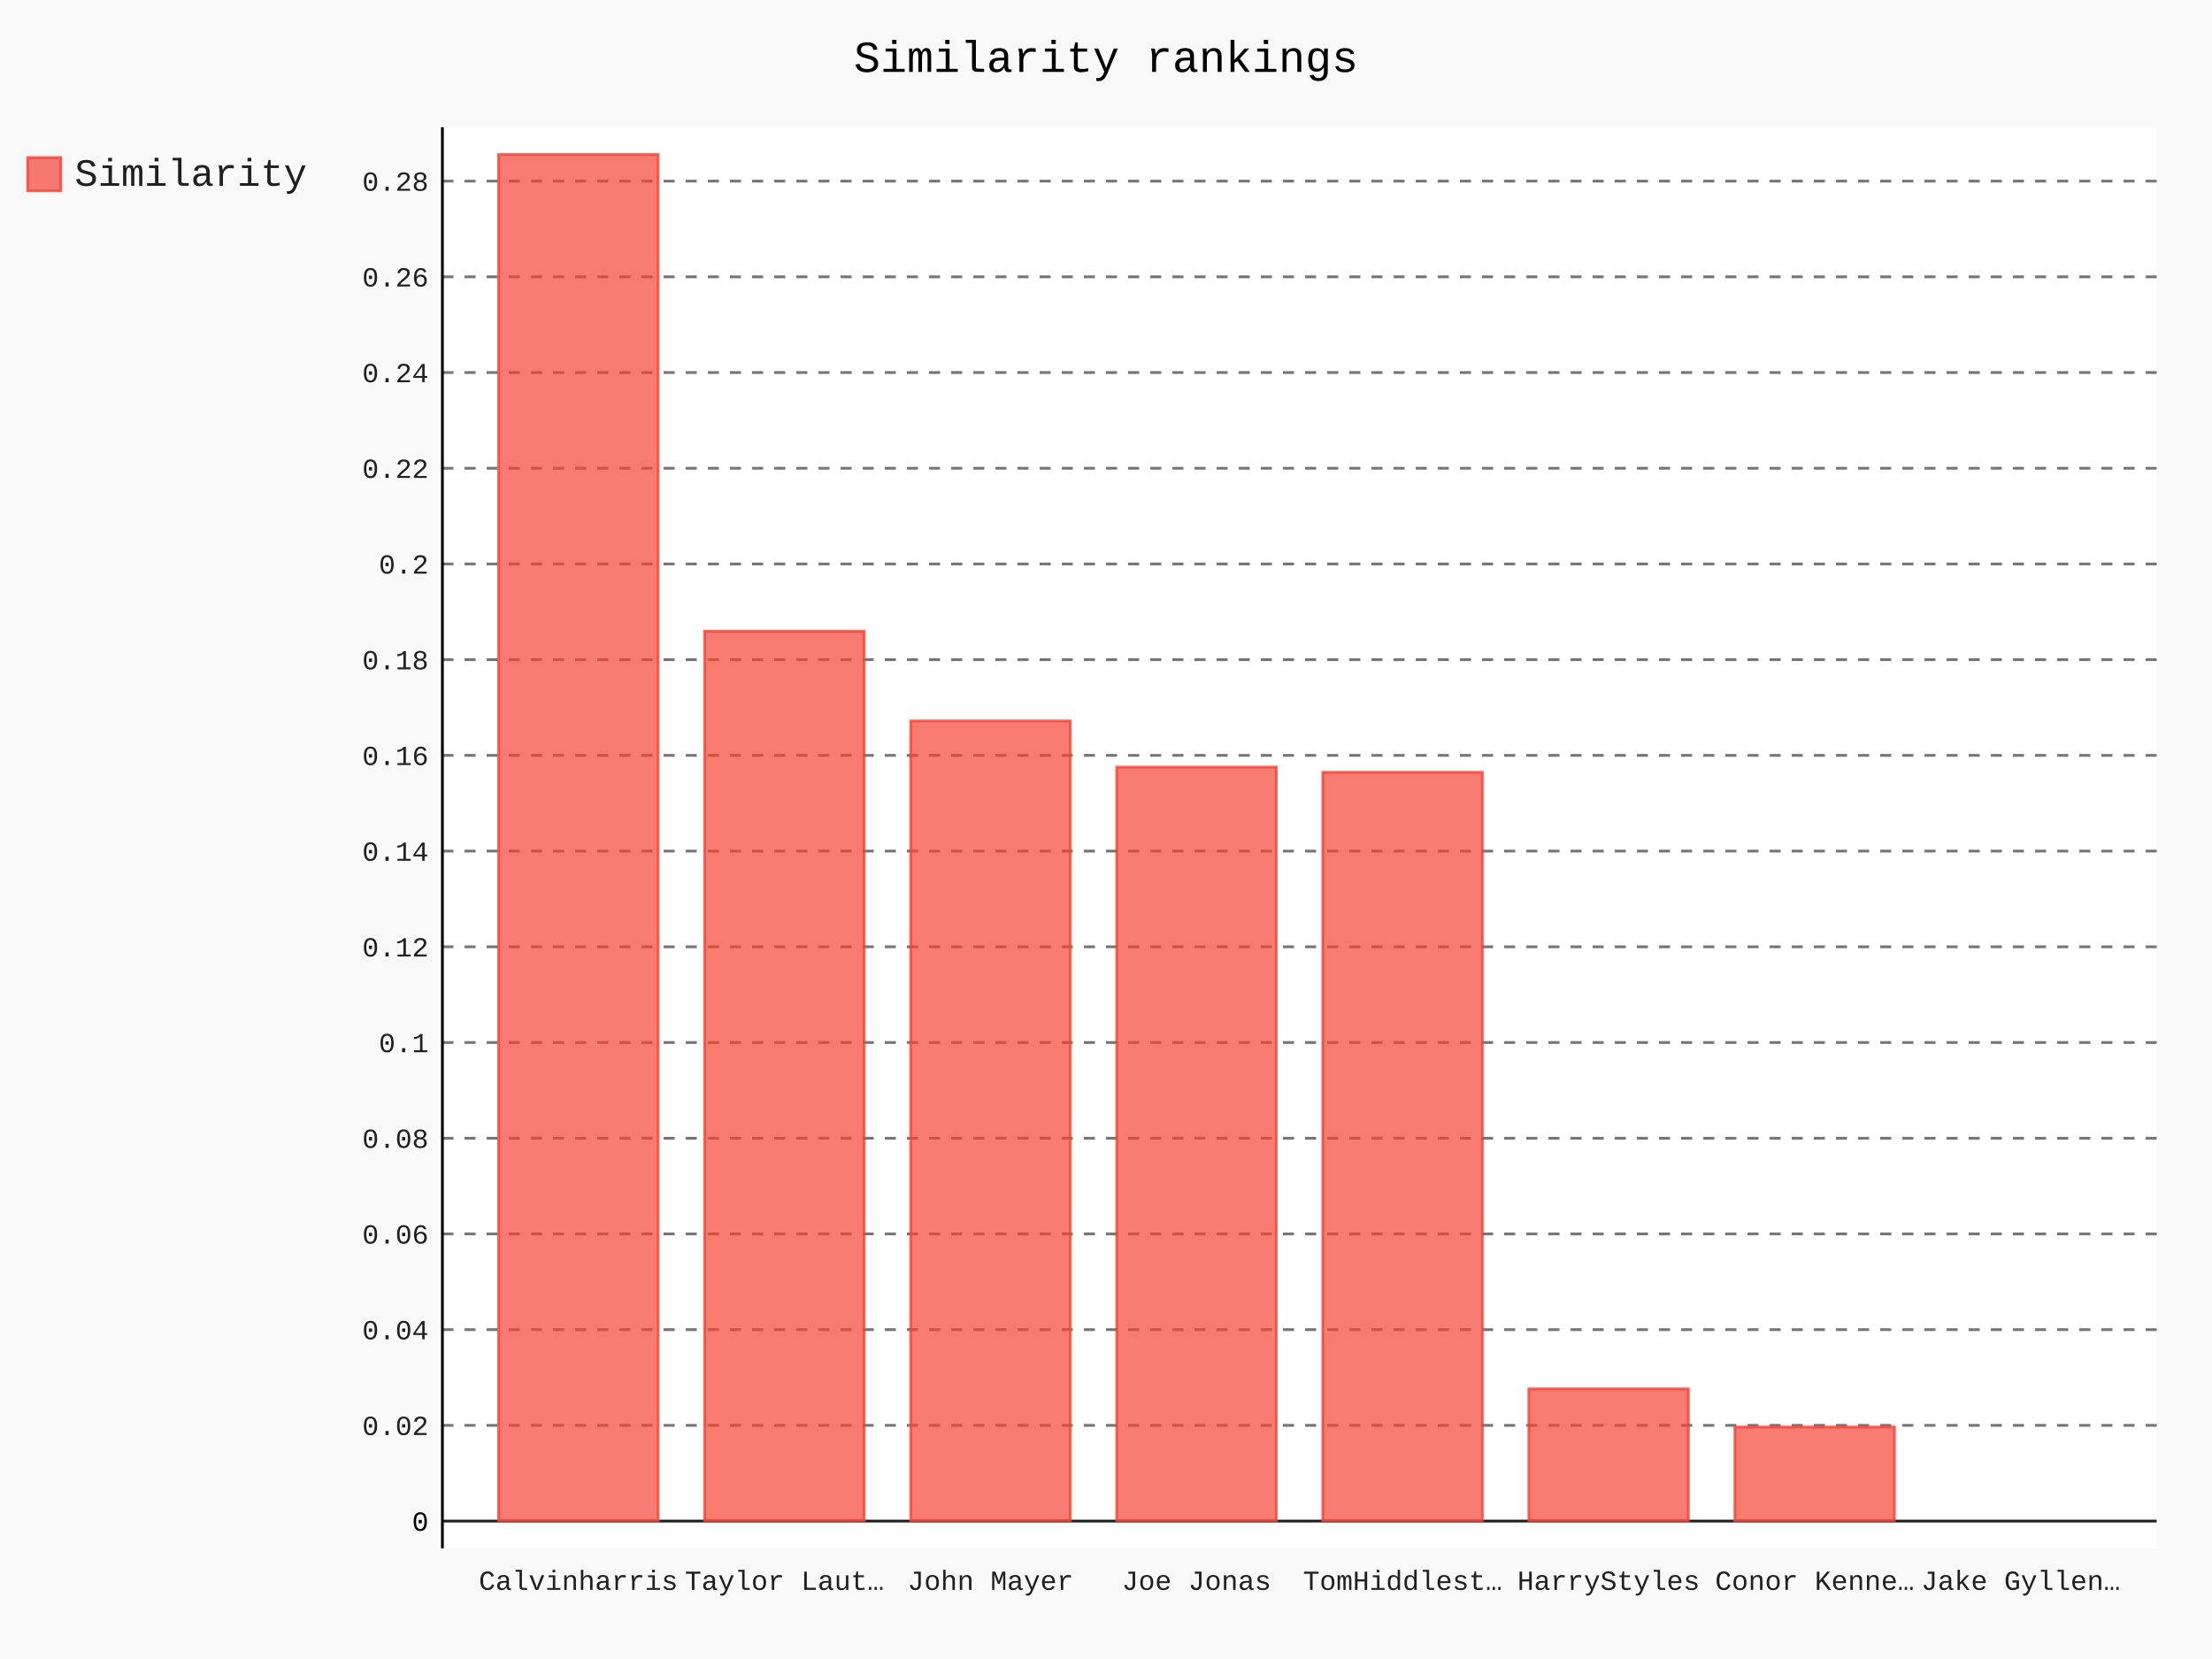
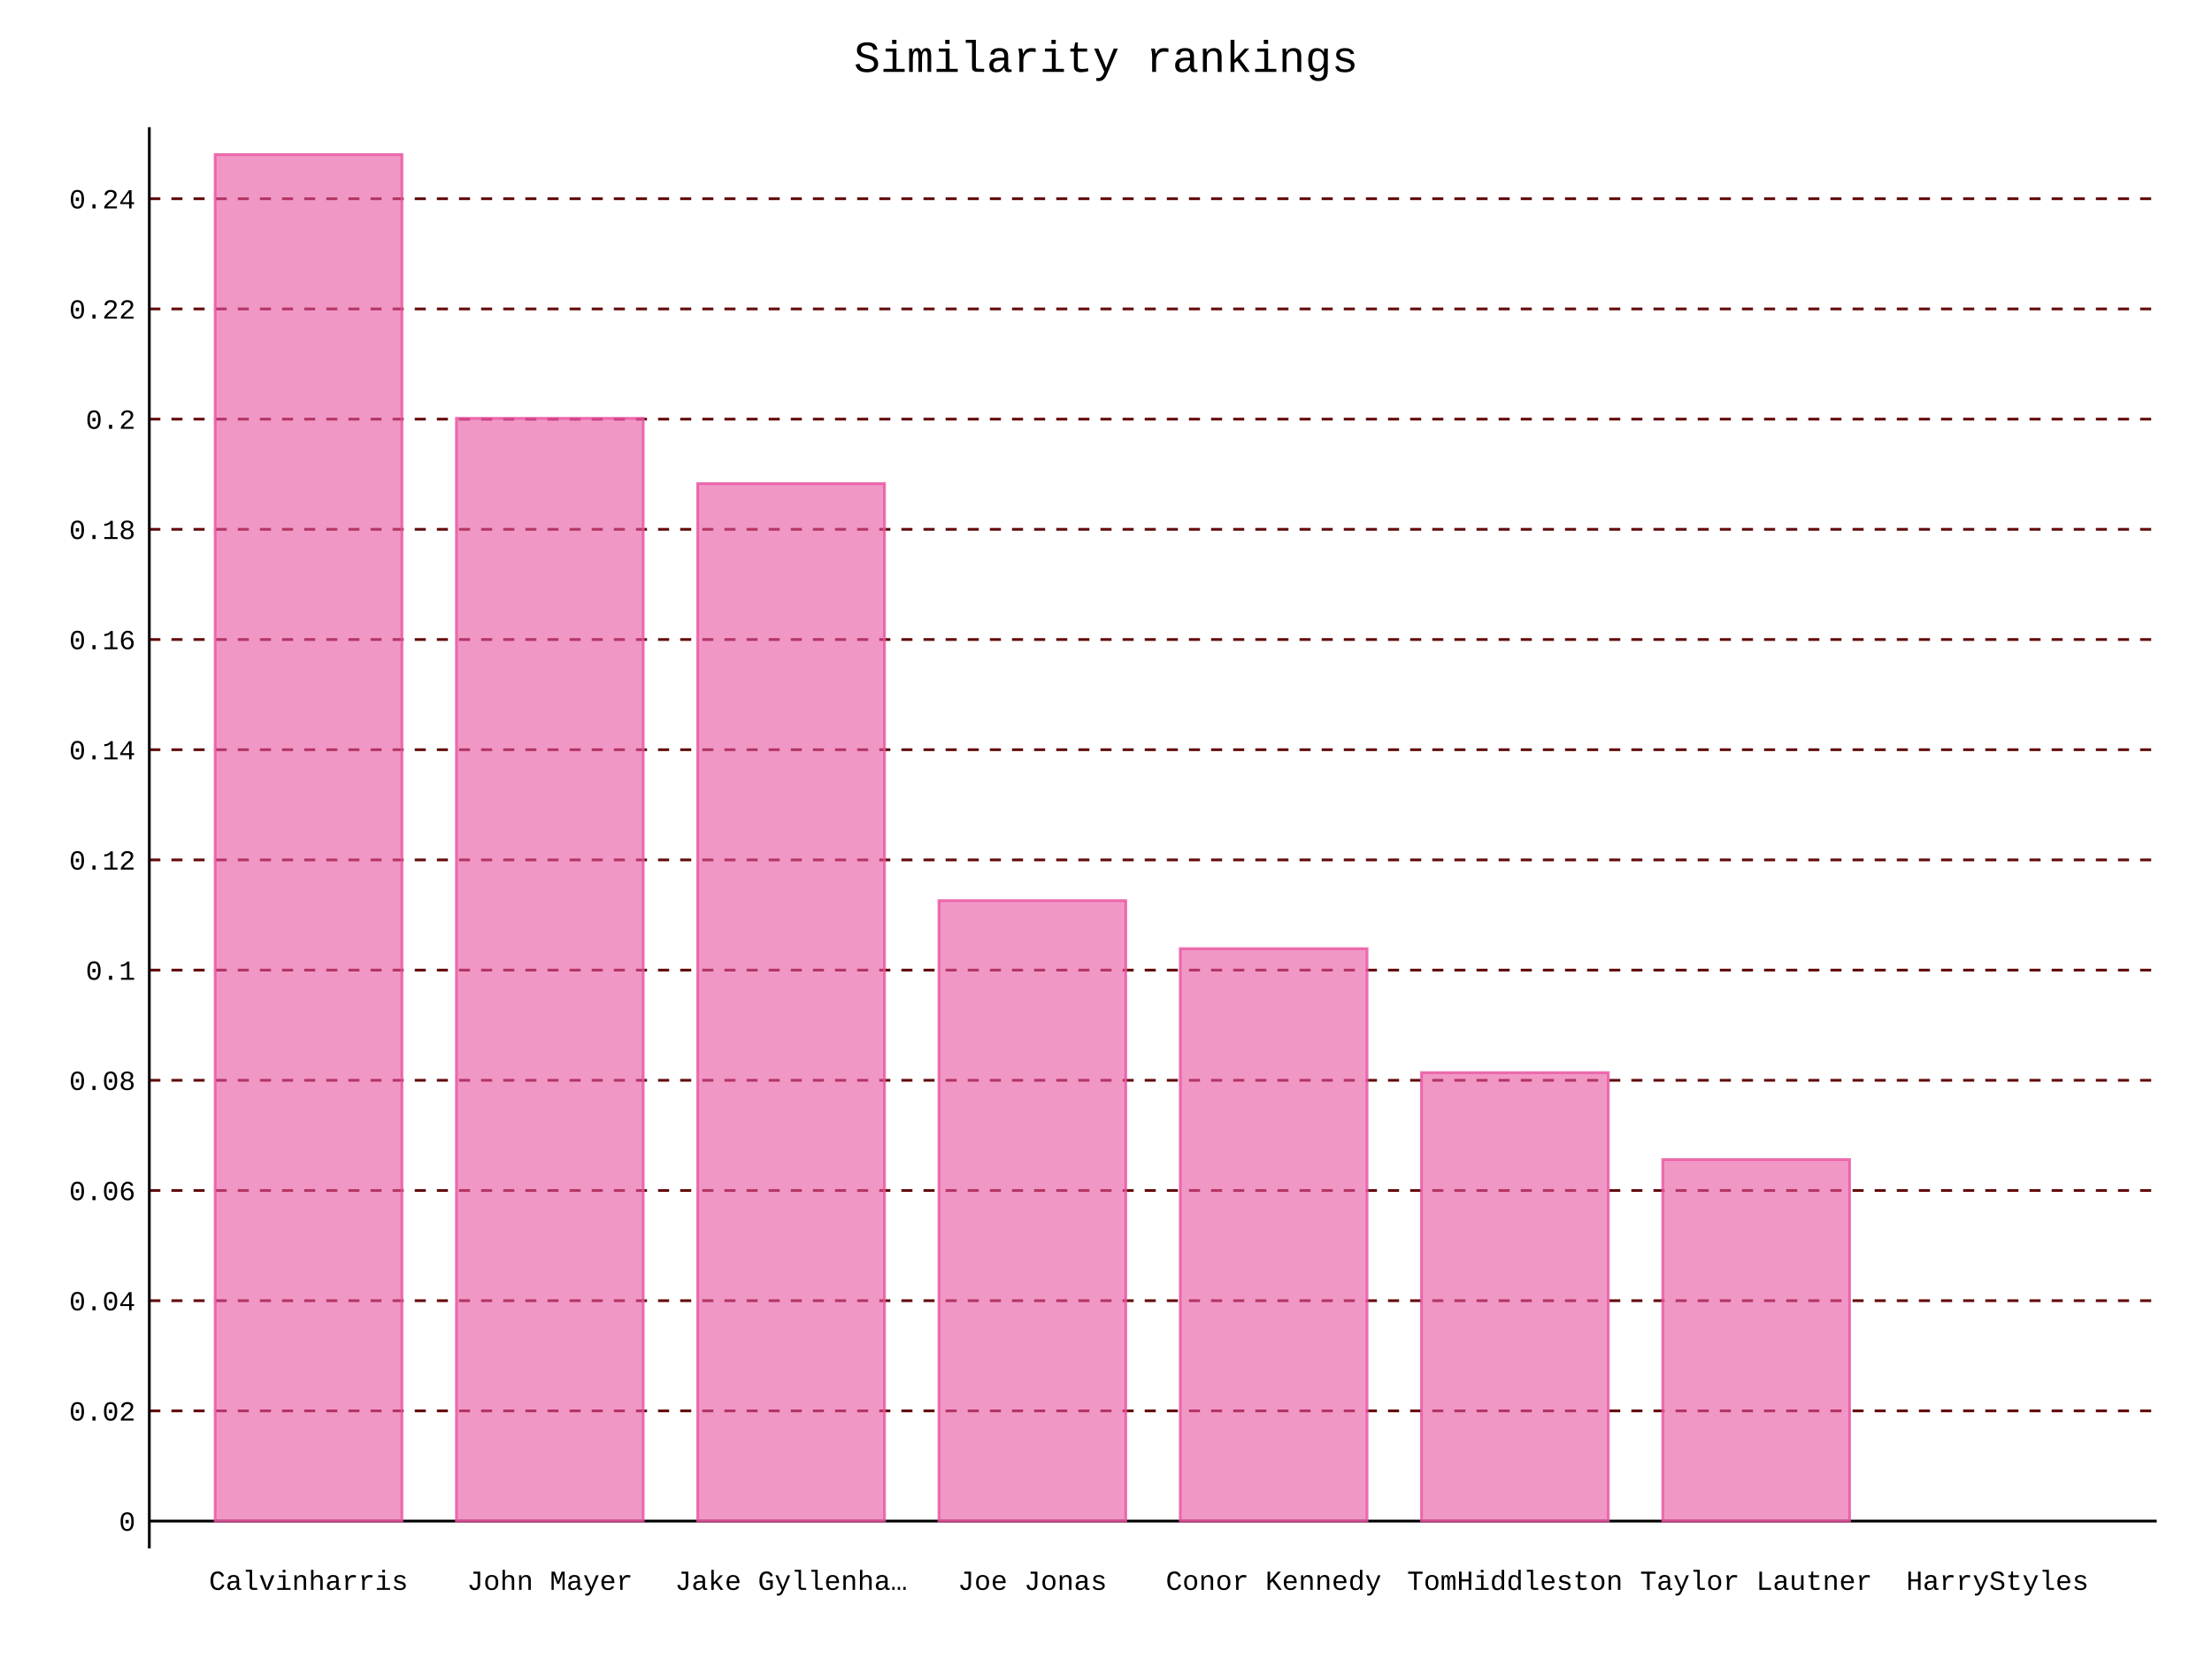
- <svg xmlns="http://www.w3.org/2000/svg" class="pygal-chart" id="chart-4c4745e4-f346-4cac-b92e-a3147e250412" viewBox="0 0 800 600">
+ <svg xmlns="http://www.w3.org/2000/svg" class="pygal-chart" id="chart-2807eb09-9871-4515-9097-743f9240a7e0" viewBox="0 0 800 600">
  <defs>
-     <style type="text/css">#chart-4c4745e4-f346-4cac-b92e-a3147e250412{-webkit-user-select:none;-webkit-font-smoothing:antialiased;font-family:Consolas,"Liberation Mono",Menlo,Courier,monospace}#chart-4c4745e4-f346-4cac-b92e-a3147e250412 .title{font-family:Consolas,"Liberation Mono",Menlo,Courier,monospace;font-size:16px}#chart-4c4745e4-f346-4cac-b92e-a3147e250412 .legends .legend text{font-family:Consolas,"Liberation Mono",Menlo,Courier,monospace;font-size:14px}#chart-4c4745e4-f346-4cac-b92e-a3147e250412 .axis text{font-family:Consolas,"Liberation Mono",Menlo,Courier,monospace;font-size:10px}#chart-4c4745e4-f346-4cac-b92e-a3147e250412 .axis text.major{font-family:Consolas,"Liberation Mono",Menlo,Courier,monospace;font-size:10px}#chart-4c4745e4-f346-4cac-b92e-a3147e250412 .text-overlay text.value{font-family:Consolas,"Liberation Mono",Menlo,Courier,monospace;font-size:16px}#chart-4c4745e4-f346-4cac-b92e-a3147e250412 .text-overlay text.label{font-family:Consolas,"Liberation Mono",Menlo,Courier,monospace;font-size:10px}#chart-4c4745e4-f346-4cac-b92e-a3147e250412 .tooltip{font-family:Consolas,"Liberation Mono",Menlo,Courier,monospace;font-size:14px}#chart-4c4745e4-f346-4cac-b92e-a3147e250412 text.no_data{font-family:Consolas,"Liberation Mono",Menlo,Courier,monospace;font-size:64px}
- #chart-4c4745e4-f346-4cac-b92e-a3147e250412{background-color:rgba(249,249,249,1)}#chart-4c4745e4-f346-4cac-b92e-a3147e250412 path,#chart-4c4745e4-f346-4cac-b92e-a3147e250412 line,#chart-4c4745e4-f346-4cac-b92e-a3147e250412 rect,#chart-4c4745e4-f346-4cac-b92e-a3147e250412 circle{-webkit-transition:150ms;-moz-transition:150ms;transition:150ms}#chart-4c4745e4-f346-4cac-b92e-a3147e250412 .graph &gt; .background{fill:rgba(249,249,249,1)}#chart-4c4745e4-f346-4cac-b92e-a3147e250412 .plot &gt; .background{fill:rgba(255,255,255,1)}#chart-4c4745e4-f346-4cac-b92e-a3147e250412 .graph{fill:rgba(0,0,0,.87)}#chart-4c4745e4-f346-4cac-b92e-a3147e250412 text.no_data{fill:rgba(0,0,0,1)}#chart-4c4745e4-f346-4cac-b92e-a3147e250412 .title{fill:rgba(0,0,0,1)}#chart-4c4745e4-f346-4cac-b92e-a3147e250412 .legends .legend text{fill:rgba(0,0,0,.87)}#chart-4c4745e4-f346-4cac-b92e-a3147e250412 .legends .legend:hover text{fill:rgba(0,0,0,1)}#chart-4c4745e4-f346-4cac-b92e-a3147e250412 .axis .line{stroke:rgba(0,0,0,1)}#chart-4c4745e4-f346-4cac-b92e-a3147e250412 .axis .guide.line{stroke:rgba(0,0,0,.54)}#chart-4c4745e4-f346-4cac-b92e-a3147e250412 .axis .major.line{stroke:rgba(0,0,0,.87)}#chart-4c4745e4-f346-4cac-b92e-a3147e250412 .axis text.major{fill:rgba(0,0,0,1)}#chart-4c4745e4-f346-4cac-b92e-a3147e250412 .axis.y .guides:hover .guide.line,#chart-4c4745e4-f346-4cac-b92e-a3147e250412 .line-graph .axis.x .guides:hover .guide.line,#chart-4c4745e4-f346-4cac-b92e-a3147e250412 .stackedline-graph .axis.x .guides:hover .guide.line,#chart-4c4745e4-f346-4cac-b92e-a3147e250412 .xy-graph .axis.x .guides:hover .guide.line{stroke:rgba(0,0,0,1)}#chart-4c4745e4-f346-4cac-b92e-a3147e250412 .axis .guides:hover text{fill:rgba(0,0,0,1)}#chart-4c4745e4-f346-4cac-b92e-a3147e250412 .reactive{fill-opacity:.7;stroke-opacity:.8}#chart-4c4745e4-f346-4cac-b92e-a3147e250412 .ci{stroke:rgba(0,0,0,.87)}#chart-4c4745e4-f346-4cac-b92e-a3147e250412 .reactive.active,#chart-4c4745e4-f346-4cac-b92e-a3147e250412 .active .reactive{fill-opacity:.8;stroke-opacity:.9;stroke-width:4}#chart-4c4745e4-f346-4cac-b92e-a3147e250412 .ci .reactive.active{stroke-width:1.5}#chart-4c4745e4-f346-4cac-b92e-a3147e250412 .series text{fill:rgba(0,0,0,1)}#chart-4c4745e4-f346-4cac-b92e-a3147e250412 .tooltip rect{fill:rgba(255,255,255,1);stroke:rgba(0,0,0,1);-webkit-transition:opacity 150ms;-moz-transition:opacity 150ms;transition:opacity 150ms}#chart-4c4745e4-f346-4cac-b92e-a3147e250412 .tooltip .label{fill:rgba(0,0,0,.87)}#chart-4c4745e4-f346-4cac-b92e-a3147e250412 .tooltip .label{fill:rgba(0,0,0,.87)}#chart-4c4745e4-f346-4cac-b92e-a3147e250412 .tooltip .legend{font-size:.8em;fill:rgba(0,0,0,.54)}#chart-4c4745e4-f346-4cac-b92e-a3147e250412 .tooltip .x_label{font-size:.6em;fill:rgba(0,0,0,1)}#chart-4c4745e4-f346-4cac-b92e-a3147e250412 .tooltip .xlink{font-size:.5em;text-decoration:underline}#chart-4c4745e4-f346-4cac-b92e-a3147e250412 .tooltip .value{font-size:1.5em}#chart-4c4745e4-f346-4cac-b92e-a3147e250412 .bound{font-size:.5em}#chart-4c4745e4-f346-4cac-b92e-a3147e250412 .max-value{font-size:.75em;fill:rgba(0,0,0,.54)}#chart-4c4745e4-f346-4cac-b92e-a3147e250412 .map-element{fill:rgba(255,255,255,1);stroke:rgba(0,0,0,.54) !important}#chart-4c4745e4-f346-4cac-b92e-a3147e250412 .map-element .reactive{fill-opacity:inherit;stroke-opacity:inherit}#chart-4c4745e4-f346-4cac-b92e-a3147e250412 .color-0,#chart-4c4745e4-f346-4cac-b92e-a3147e250412 .color-0 a:visited{stroke:#F44336;fill:#F44336}#chart-4c4745e4-f346-4cac-b92e-a3147e250412 .text-overlay .color-0 text{fill:black}
- #chart-4c4745e4-f346-4cac-b92e-a3147e250412 text.no_data{text-anchor:middle}#chart-4c4745e4-f346-4cac-b92e-a3147e250412 .guide.line{fill:none}#chart-4c4745e4-f346-4cac-b92e-a3147e250412 .centered{text-anchor:middle}#chart-4c4745e4-f346-4cac-b92e-a3147e250412 .title{text-anchor:middle}#chart-4c4745e4-f346-4cac-b92e-a3147e250412 .legends .legend text{fill-opacity:1}#chart-4c4745e4-f346-4cac-b92e-a3147e250412 .axis.x text{text-anchor:middle}#chart-4c4745e4-f346-4cac-b92e-a3147e250412 .axis.x:not(.web) text[transform]{text-anchor:start}#chart-4c4745e4-f346-4cac-b92e-a3147e250412 .axis.x:not(.web) text[transform].backwards{text-anchor:end}#chart-4c4745e4-f346-4cac-b92e-a3147e250412 .axis.y text{text-anchor:end}#chart-4c4745e4-f346-4cac-b92e-a3147e250412 .axis.y text[transform].backwards{text-anchor:start}#chart-4c4745e4-f346-4cac-b92e-a3147e250412 .axis.y2 text{text-anchor:start}#chart-4c4745e4-f346-4cac-b92e-a3147e250412 .axis.y2 text[transform].backwards{text-anchor:end}#chart-4c4745e4-f346-4cac-b92e-a3147e250412 .axis .guide.line{stroke-dasharray:4,4}#chart-4c4745e4-f346-4cac-b92e-a3147e250412 .axis .major.guide.line{stroke-dasharray:6,6}#chart-4c4745e4-f346-4cac-b92e-a3147e250412 .horizontal .axis.y .guide.line,#chart-4c4745e4-f346-4cac-b92e-a3147e250412 .horizontal .axis.y2 .guide.line,#chart-4c4745e4-f346-4cac-b92e-a3147e250412 .vertical .axis.x .guide.line{opacity:0}#chart-4c4745e4-f346-4cac-b92e-a3147e250412 .horizontal .axis.always_show .guide.line,#chart-4c4745e4-f346-4cac-b92e-a3147e250412 .vertical .axis.always_show .guide.line{opacity:1 !important}#chart-4c4745e4-f346-4cac-b92e-a3147e250412 .axis.y .guides:hover .guide.line,#chart-4c4745e4-f346-4cac-b92e-a3147e250412 .axis.y2 .guides:hover .guide.line,#chart-4c4745e4-f346-4cac-b92e-a3147e250412 .axis.x .guides:hover .guide.line{opacity:1}#chart-4c4745e4-f346-4cac-b92e-a3147e250412 .axis .guides:hover text{opacity:1}#chart-4c4745e4-f346-4cac-b92e-a3147e250412 .nofill{fill:none}#chart-4c4745e4-f346-4cac-b92e-a3147e250412 .subtle-fill{fill-opacity:.2}#chart-4c4745e4-f346-4cac-b92e-a3147e250412 .dot{stroke-width:1px;fill-opacity:1}#chart-4c4745e4-f346-4cac-b92e-a3147e250412 .dot.active{stroke-width:5px}#chart-4c4745e4-f346-4cac-b92e-a3147e250412 .dot.negative{fill:transparent}#chart-4c4745e4-f346-4cac-b92e-a3147e250412 text,#chart-4c4745e4-f346-4cac-b92e-a3147e250412 tspan{stroke:none !important}#chart-4c4745e4-f346-4cac-b92e-a3147e250412 .series text.active{opacity:1}#chart-4c4745e4-f346-4cac-b92e-a3147e250412 .tooltip rect{fill-opacity:.95;stroke-width:.5}#chart-4c4745e4-f346-4cac-b92e-a3147e250412 .tooltip text{fill-opacity:1}#chart-4c4745e4-f346-4cac-b92e-a3147e250412 .showable{visibility:hidden}#chart-4c4745e4-f346-4cac-b92e-a3147e250412 .showable.shown{visibility:visible}#chart-4c4745e4-f346-4cac-b92e-a3147e250412 .gauge-background{fill:rgba(229,229,229,1);stroke:none}#chart-4c4745e4-f346-4cac-b92e-a3147e250412 .bg-lines{stroke:rgba(249,249,249,1);stroke-width:2px}</style>
+     <style type="text/css">#chart-2807eb09-9871-4515-9097-743f9240a7e0{-webkit-user-select:none;-webkit-font-smoothing:antialiased;font-family:Consolas,"Liberation Mono",Menlo,Courier,monospace}#chart-2807eb09-9871-4515-9097-743f9240a7e0 .title{font-family:Consolas,"Liberation Mono",Menlo,Courier,monospace;font-size:16px}#chart-2807eb09-9871-4515-9097-743f9240a7e0 .legends .legend text{font-family:Consolas,"Liberation Mono",Menlo,Courier,monospace;font-size:14px}#chart-2807eb09-9871-4515-9097-743f9240a7e0 .axis text{font-family:Consolas,"Liberation Mono",Menlo,Courier,monospace;font-size:10px}#chart-2807eb09-9871-4515-9097-743f9240a7e0 .axis text.major{font-family:Consolas,"Liberation Mono",Menlo,Courier,monospace;font-size:10px}#chart-2807eb09-9871-4515-9097-743f9240a7e0 .text-overlay text.value{font-family:Consolas,"Liberation Mono",Menlo,Courier,monospace;font-size:16px}#chart-2807eb09-9871-4515-9097-743f9240a7e0 .text-overlay text.label{font-family:Consolas,"Liberation Mono",Menlo,Courier,monospace;font-size:10px}#chart-2807eb09-9871-4515-9097-743f9240a7e0 .tooltip{font-family:Consolas,"Liberation Mono",Menlo,Courier,monospace;font-size:14px}#chart-2807eb09-9871-4515-9097-743f9240a7e0 text.no_data{font-family:Consolas,"Liberation Mono",Menlo,Courier,monospace;font-size:64px}
+ #chart-2807eb09-9871-4515-9097-743f9240a7e0{background-color:transparent}#chart-2807eb09-9871-4515-9097-743f9240a7e0 path,#chart-2807eb09-9871-4515-9097-743f9240a7e0 line,#chart-2807eb09-9871-4515-9097-743f9240a7e0 rect,#chart-2807eb09-9871-4515-9097-743f9240a7e0 circle{-webkit-transition:400ms ease-in;-moz-transition:400ms ease-in;transition:400ms ease-in}#chart-2807eb09-9871-4515-9097-743f9240a7e0 .graph &gt; .background{fill:transparent}#chart-2807eb09-9871-4515-9097-743f9240a7e0 .plot &gt; .background{fill:transparent}#chart-2807eb09-9871-4515-9097-743f9240a7e0 .graph{fill:#000000}#chart-2807eb09-9871-4515-9097-743f9240a7e0 text.no_data{fill:#000000}#chart-2807eb09-9871-4515-9097-743f9240a7e0 .title{fill:#000000}#chart-2807eb09-9871-4515-9097-743f9240a7e0 .legends .legend text{fill:#000000}#chart-2807eb09-9871-4515-9097-743f9240a7e0 .legends .legend:hover text{fill:#000000}#chart-2807eb09-9871-4515-9097-743f9240a7e0 .axis .line{stroke:#000000}#chart-2807eb09-9871-4515-9097-743f9240a7e0 .axis .guide.line{stroke:#630C0D}#chart-2807eb09-9871-4515-9097-743f9240a7e0 .axis .major.line{stroke:#000000}#chart-2807eb09-9871-4515-9097-743f9240a7e0 .axis text.major{fill:#000000}#chart-2807eb09-9871-4515-9097-743f9240a7e0 .axis.y .guides:hover .guide.line,#chart-2807eb09-9871-4515-9097-743f9240a7e0 .line-graph .axis.x .guides:hover .guide.line,#chart-2807eb09-9871-4515-9097-743f9240a7e0 .stackedline-graph .axis.x .guides:hover .guide.line,#chart-2807eb09-9871-4515-9097-743f9240a7e0 .xy-graph .axis.x .guides:hover .guide.line{stroke:#000000}#chart-2807eb09-9871-4515-9097-743f9240a7e0 .axis .guides:hover text{fill:#000000}#chart-2807eb09-9871-4515-9097-743f9240a7e0 .reactive{fill-opacity:.6;stroke-opacity:.8}#chart-2807eb09-9871-4515-9097-743f9240a7e0 .ci{stroke:#000000}#chart-2807eb09-9871-4515-9097-743f9240a7e0 .reactive.active,#chart-2807eb09-9871-4515-9097-743f9240a7e0 .active .reactive{fill-opacity:.9;stroke-opacity:.9;stroke-width:4}#chart-2807eb09-9871-4515-9097-743f9240a7e0 .ci .reactive.active{stroke-width:1.5}#chart-2807eb09-9871-4515-9097-743f9240a7e0 .series text{fill:#000000}#chart-2807eb09-9871-4515-9097-743f9240a7e0 .tooltip rect{fill:transparent;stroke:#000000;-webkit-transition:opacity 400ms ease-in;-moz-transition:opacity 400ms ease-in;transition:opacity 400ms ease-in}#chart-2807eb09-9871-4515-9097-743f9240a7e0 .tooltip .label{fill:#000000}#chart-2807eb09-9871-4515-9097-743f9240a7e0 .tooltip .label{fill:#000000}#chart-2807eb09-9871-4515-9097-743f9240a7e0 .tooltip .legend{font-size:.8em;fill:#630C0D}#chart-2807eb09-9871-4515-9097-743f9240a7e0 .tooltip .x_label{font-size:.6em;fill:#000000}#chart-2807eb09-9871-4515-9097-743f9240a7e0 .tooltip .xlink{font-size:.5em;text-decoration:underline}#chart-2807eb09-9871-4515-9097-743f9240a7e0 .tooltip .value{font-size:1.5em}#chart-2807eb09-9871-4515-9097-743f9240a7e0 .bound{font-size:.5em}#chart-2807eb09-9871-4515-9097-743f9240a7e0 .max-value{font-size:.75em;fill:#630C0D}#chart-2807eb09-9871-4515-9097-743f9240a7e0 .map-element{fill:transparent;stroke:#630C0D !important}#chart-2807eb09-9871-4515-9097-743f9240a7e0 .map-element .reactive{fill-opacity:inherit;stroke-opacity:inherit}#chart-2807eb09-9871-4515-9097-743f9240a7e0 .color-0,#chart-2807eb09-9871-4515-9097-743f9240a7e0 .color-0 a:visited{stroke:#E853A0;fill:#E853A0}#chart-2807eb09-9871-4515-9097-743f9240a7e0 .text-overlay .color-0 text{fill:black}
+ #chart-2807eb09-9871-4515-9097-743f9240a7e0 text.no_data{text-anchor:middle}#chart-2807eb09-9871-4515-9097-743f9240a7e0 .guide.line{fill:none}#chart-2807eb09-9871-4515-9097-743f9240a7e0 .centered{text-anchor:middle}#chart-2807eb09-9871-4515-9097-743f9240a7e0 .title{text-anchor:middle}#chart-2807eb09-9871-4515-9097-743f9240a7e0 .legends .legend text{fill-opacity:1}#chart-2807eb09-9871-4515-9097-743f9240a7e0 .axis.x text{text-anchor:middle}#chart-2807eb09-9871-4515-9097-743f9240a7e0 .axis.x:not(.web) text[transform]{text-anchor:start}#chart-2807eb09-9871-4515-9097-743f9240a7e0 .axis.x:not(.web) text[transform].backwards{text-anchor:end}#chart-2807eb09-9871-4515-9097-743f9240a7e0 .axis.y text{text-anchor:end}#chart-2807eb09-9871-4515-9097-743f9240a7e0 .axis.y text[transform].backwards{text-anchor:start}#chart-2807eb09-9871-4515-9097-743f9240a7e0 .axis.y2 text{text-anchor:start}#chart-2807eb09-9871-4515-9097-743f9240a7e0 .axis.y2 text[transform].backwards{text-anchor:end}#chart-2807eb09-9871-4515-9097-743f9240a7e0 .axis .guide.line{stroke-dasharray:4,4}#chart-2807eb09-9871-4515-9097-743f9240a7e0 .axis .major.guide.line{stroke-dasharray:6,6}#chart-2807eb09-9871-4515-9097-743f9240a7e0 .horizontal .axis.y .guide.line,#chart-2807eb09-9871-4515-9097-743f9240a7e0 .horizontal .axis.y2 .guide.line,#chart-2807eb09-9871-4515-9097-743f9240a7e0 .vertical .axis.x .guide.line{opacity:0}#chart-2807eb09-9871-4515-9097-743f9240a7e0 .horizontal .axis.always_show .guide.line,#chart-2807eb09-9871-4515-9097-743f9240a7e0 .vertical .axis.always_show .guide.line{opacity:1 !important}#chart-2807eb09-9871-4515-9097-743f9240a7e0 .axis.y .guides:hover .guide.line,#chart-2807eb09-9871-4515-9097-743f9240a7e0 .axis.y2 .guides:hover .guide.line,#chart-2807eb09-9871-4515-9097-743f9240a7e0 .axis.x .guides:hover .guide.line{opacity:1}#chart-2807eb09-9871-4515-9097-743f9240a7e0 .axis .guides:hover text{opacity:1}#chart-2807eb09-9871-4515-9097-743f9240a7e0 .nofill{fill:none}#chart-2807eb09-9871-4515-9097-743f9240a7e0 .subtle-fill{fill-opacity:.2}#chart-2807eb09-9871-4515-9097-743f9240a7e0 .dot{stroke-width:1px;fill-opacity:1}#chart-2807eb09-9871-4515-9097-743f9240a7e0 .dot.active{stroke-width:5px}#chart-2807eb09-9871-4515-9097-743f9240a7e0 .dot.negative{fill:transparent}#chart-2807eb09-9871-4515-9097-743f9240a7e0 text,#chart-2807eb09-9871-4515-9097-743f9240a7e0 tspan{stroke:none !important}#chart-2807eb09-9871-4515-9097-743f9240a7e0 .series text.active{opacity:1}#chart-2807eb09-9871-4515-9097-743f9240a7e0 .tooltip rect{fill-opacity:.95;stroke-width:.5}#chart-2807eb09-9871-4515-9097-743f9240a7e0 .tooltip text{fill-opacity:1}#chart-2807eb09-9871-4515-9097-743f9240a7e0 .showable{visibility:hidden}#chart-2807eb09-9871-4515-9097-743f9240a7e0 .showable.shown{visibility:visible}#chart-2807eb09-9871-4515-9097-743f9240a7e0 .gauge-background{fill:rgba(229,229,229,1);stroke:none}#chart-2807eb09-9871-4515-9097-743f9240a7e0 .bg-lines{stroke:transparent;stroke-width:2px}</style>
  </defs>
  <g class="graph bar-graph vertical">
    <rect class="background" height="600" width="800" x="0" y="0" />
-     <g class="plot" transform="translate(160, 46)">
-       <rect class="background" height="514" width="620.0" x="0" y="0" />
+     <g class="plot" transform="translate(54, 46)">
+       <rect class="background" height="514" width="726.0" x="0" y="0" />
      <g class="axis y always_show">
        <g class="guides">
-           <path class="axis major line" d="M0 504.115 h620" />
+           <path class="axis major line" d="M0 504.115 h726" />
          <text class="major" x="-5" y="507.615">0</text>
        </g>
        <g class="guides">
-           <path class="guide line" d="M0 469.5 h620" />
-           <text class="" x="-5" y="473">0.02</text>
+           <path class="guide line" d="M0 464.262 h726" />
+           <text class="" x="-5" y="467.762">0.02</text>
        </g>
        <g class="guides">
-           <path class="guide line" d="M0 434.885 h620" />
-           <text class="" x="-5" y="438.385">0.04</text>
+           <path class="guide line" d="M0 424.409 h726" />
+           <text class="" x="-5" y="427.909">0.04</text>
        </g>
        <g class="guides">
-           <path class="guide line" d="M0 400.27 h620" />
-           <text class="" x="-5" y="403.77">0.06</text>
+           <path class="guide line" d="M0 384.556 h726" />
+           <text class="" x="-5" y="388.056">0.06</text>
        </g>
        <g class="guides">
-           <path class="guide line" d="M0 365.654 h620" />
-           <text class="" x="-5" y="369.154">0.08</text>
+           <path class="guide line" d="M0 344.703 h726" />
+           <text class="" x="-5" y="348.203">0.08</text>
        </g>
        <g class="guides">
-           <path class="guide line" d="M0 331.039 h620" />
-           <text class="" x="-5" y="334.539">0.1</text>
+           <path class="guide line" d="M0 304.85 h726" />
+           <text class="" x="-5" y="308.35">0.1</text>
        </g>
        <g class="guides">
-           <path class="guide line" d="M0 296.424 h620" />
-           <text class="" x="-5" y="299.924">0.12</text>
+           <path class="guide line" d="M0 264.996 h726" />
+           <text class="" x="-5" y="268.496">0.12</text>
        </g>
        <g class="guides">
-           <path class="guide line" d="M0 261.809 h620" />
-           <text class="" x="-5" y="265.309">0.14</text>
+           <path class="guide line" d="M0 225.143 h726" />
+           <text class="" x="-5" y="228.643">0.14</text>
        </g>
        <g class="guides">
-           <path class="guide line" d="M0 227.193 h620" />
-           <text class="" x="-5" y="230.693">0.16</text>
+           <path class="guide line" d="M0 185.29 h726" />
+           <text class="" x="-5" y="188.79">0.16</text>
        </g>
        <g class="guides">
-           <path class="guide line" d="M0 192.578 h620" />
-           <text class="" x="-5" y="196.078">0.18</text>
+           <path class="guide line" d="M0 145.437 h726" />
+           <text class="" x="-5" y="148.937">0.18</text>
        </g>
        <g class="guides">
-           <path class="guide line" d="M0 157.963 h620" />
-           <text class="" x="-5" y="161.463">0.2</text>
+           <path class="guide line" d="M0 105.584 h726" />
+           <text class="" x="-5" y="109.084">0.2</text>
        </g>
        <g class="guides">
-           <path class="guide line" d="M0 123.347 h620" />
-           <text class="" x="-5" y="126.847">0.22</text>
+           <path class="guide line" d="M0 65.731 h726" />
+           <text class="" x="-5" y="69.231">0.22</text>
        </g>
        <g class="guides">
-           <path class="guide line" d="M0 88.732 h620" />
-           <text class="" x="-5" y="92.232">0.24</text>
-         </g>
-         <g class="guides">
-           <path class="guide line" d="M0 54.117 h620" />
-           <text class="" x="-5" y="57.617">0.26</text>
-         </g>
-         <g class="guides">
-           <path class="guide line" d="M0 19.502 h620" />
-           <text class="" x="-5" y="23.002">0.28</text>
+           <path class="guide line" d="M0 25.877 h726" />
+           <text class="" x="-5" y="29.377">0.24</text>
        </g>
      </g>
      <g class="axis x">
        <path class="line" d="M0 0 v514" />
        <g class="guides">
-           <path class="guide line" d="M49.183 0 v514" />
-           <text class="" x="49.183" y="529.0">Calvinharris</text>
+           <path class="guide line" d="M57.591 0 v514" />
+           <text class="" x="57.591" y="529.0">Calvinharris</text>
        </g>
        <g class="guides">
-           <path class="guide line" d="M123.702 0 v514" />
-           <text class="" x="123.702" y="529.0">Taylor Laut…</text>
+           <path class="guide line" d="M144.851 0 v514" />
+           <text class="" x="144.851" y="529.0">John Mayer</text>
        </g>
        <g class="guides">
-           <path class="guide line" d="M198.221 0 v514" />
-           <text class="" x="198.221" y="529.0">John Mayer</text>
+           <path class="guide line" d="M232.111 0 v514" />
+           <text class="" x="232.111" y="529.0">Jake Gyllenha…</text>
        </g>
        <g class="guides">
-           <path class="guide line" d="M272.74 0 v514" />
-           <text class="" x="272.74" y="529.0">Joe Jonas</text>
+           <path class="guide line" d="M319.37 0 v514" />
+           <text class="" x="319.37" y="529.0">Joe Jonas</text>
        </g>
        <g class="guides">
-           <path class="guide line" d="M347.26 0 v514" />
-           <text class="" x="347.26" y="529.0">TomHiddlest…</text>
+           <path class="guide line" d="M406.63 0 v514" />
+           <text class="" x="406.63" y="529.0">Conor Kennedy</text>
        </g>
        <g class="guides">
-           <path class="guide line" d="M421.779 0 v514" />
-           <text class="" x="421.779" y="529.0">HarryStyles</text>
+           <path class="guide line" d="M493.889 0 v514" />
+           <text class="" x="493.889" y="529.0">TomHiddleston</text>
        </g>
        <g class="guides">
-           <path class="guide line" d="M496.298 0 v514" />
-           <text class="" x="496.298" y="529.0">Conor Kenne…</text>
+           <path class="guide line" d="M581.149 0 v514" />
+           <text class="" x="581.149" y="529.0">Taylor Lautner</text>
        </g>
        <g class="guides">
-           <path class="guide line" d="M570.817 0 v514" />
-           <text class="" x="570.817" y="529.0">Jake Gyllen…</text>
+           <path class="guide line" d="M668.409 0 v514" />
+           <text class="" x="668.409" y="529.0">HarryStyles</text>
        </g>
      </g>
      <g class="series serie-0 color-0">
        <g class="bars">
          <g class="bar">
-             <rect class="rect reactive tooltip-trigger" height="494.231" rx="0" ry="0" width="57.708" x="20.329" y="9.885" />
+             <rect class="rect reactive tooltip-trigger" height="494.231" rx="0" ry="0" width="67.574" x="23.804" y="9.885" />
          </g>
          <g class="bar">
-             <rect class="rect reactive tooltip-trigger" height="321.828" rx="0" ry="0" width="57.708" x="94.848" y="182.288" />
+             <rect class="rect reactive tooltip-trigger" height="398.833" rx="0" ry="0" width="67.574" x="111.064" y="105.283" />
          </g>
          <g class="bar">
-             <rect class="rect reactive tooltip-trigger" height="289.376" rx="0" ry="0" width="57.708" x="169.367" y="214.74" />
+             <rect class="rect reactive tooltip-trigger" height="375.218" rx="0" ry="0" width="67.574" x="198.324" y="128.897" />
          </g>
          <g class="bar">
-             <rect class="rect reactive tooltip-trigger" height="272.694" rx="0" ry="0" width="57.708" x="243.887" y="231.422" />
+             <rect class="rect reactive tooltip-trigger" height="224.415" rx="0" ry="0" width="67.574" x="285.583" y="279.701" />
          </g>
          <g class="bar">
-             <rect class="rect reactive tooltip-trigger" height="270.803" rx="0" ry="0" width="57.708" x="318.406" y="233.312" />
+             <rect class="rect reactive tooltip-trigger" height="207.031" rx="0" ry="0" width="67.574" x="372.843" y="297.085" />
          </g>
          <g class="bar">
-             <rect class="rect reactive tooltip-trigger" height="47.816" rx="0" ry="0" width="57.708" x="392.925" y="456.3" />
+             <rect class="rect reactive tooltip-trigger" height="162.186" rx="0" ry="0" width="67.574" x="460.103" y="341.929" />
          </g>
          <g class="bar">
-             <rect class="rect reactive tooltip-trigger" height="34.017" rx="0" ry="0" width="57.708" x="467.444" y="470.099" />
+             <rect class="rect reactive tooltip-trigger" height="130.745" rx="0" ry="0" width="67.574" x="547.362" y="373.37" />
          </g>
          <g class="bar">
-             <rect class="rect reactive tooltip-trigger" height="0.0" rx="0" ry="0" width="57.708" x="541.963" y="504.115" />
+             <rect class="rect reactive tooltip-trigger" height="0.0" rx="0" ry="0" width="67.574" x="634.622" y="504.115" />
          </g>
        </g>
      </g>
    </g>
    <g class="titles">
      <text class="title plot_title" x="400.0" y="26">Similarity rankings</text>
    </g>
-     <g class="plot overlay" transform="translate(160, 46)">
+     <g class="plot overlay" transform="translate(54, 46)">
      <g class="series serie-0 color-0" />
    </g>
-     <g class="plot text-overlay" transform="translate(160, 46)">
+     <g class="plot text-overlay" transform="translate(54, 46)">
      <g class="series serie-0 color-0" />
    </g>
-     <g class="plot tooltip-overlay" transform="translate(160, 46)">
+     <g class="plot tooltip-overlay" transform="translate(54, 46)">
      <g class="tooltip" style="opacity: 0" transform="translate(0 0)">
        <rect class="tooltip-box" height="0" rx="0" ry="0" width="0" />
        <g class="text" />
      </g>
    </g>
-     <g class="legends" transform="translate(10, 56)">
-       <g class="legend reactive activate-serie" id="activate-serie-0">
-         <rect class="color-0 reactive" height="12" width="12" x="0.0" y="1.0" />
-         <text x="17.0" y="11.2">Similarity</text>
-       </g>
-     </g>
-     <g class="legends" transform="translate(790, 56)" />
  </g>
</svg>
